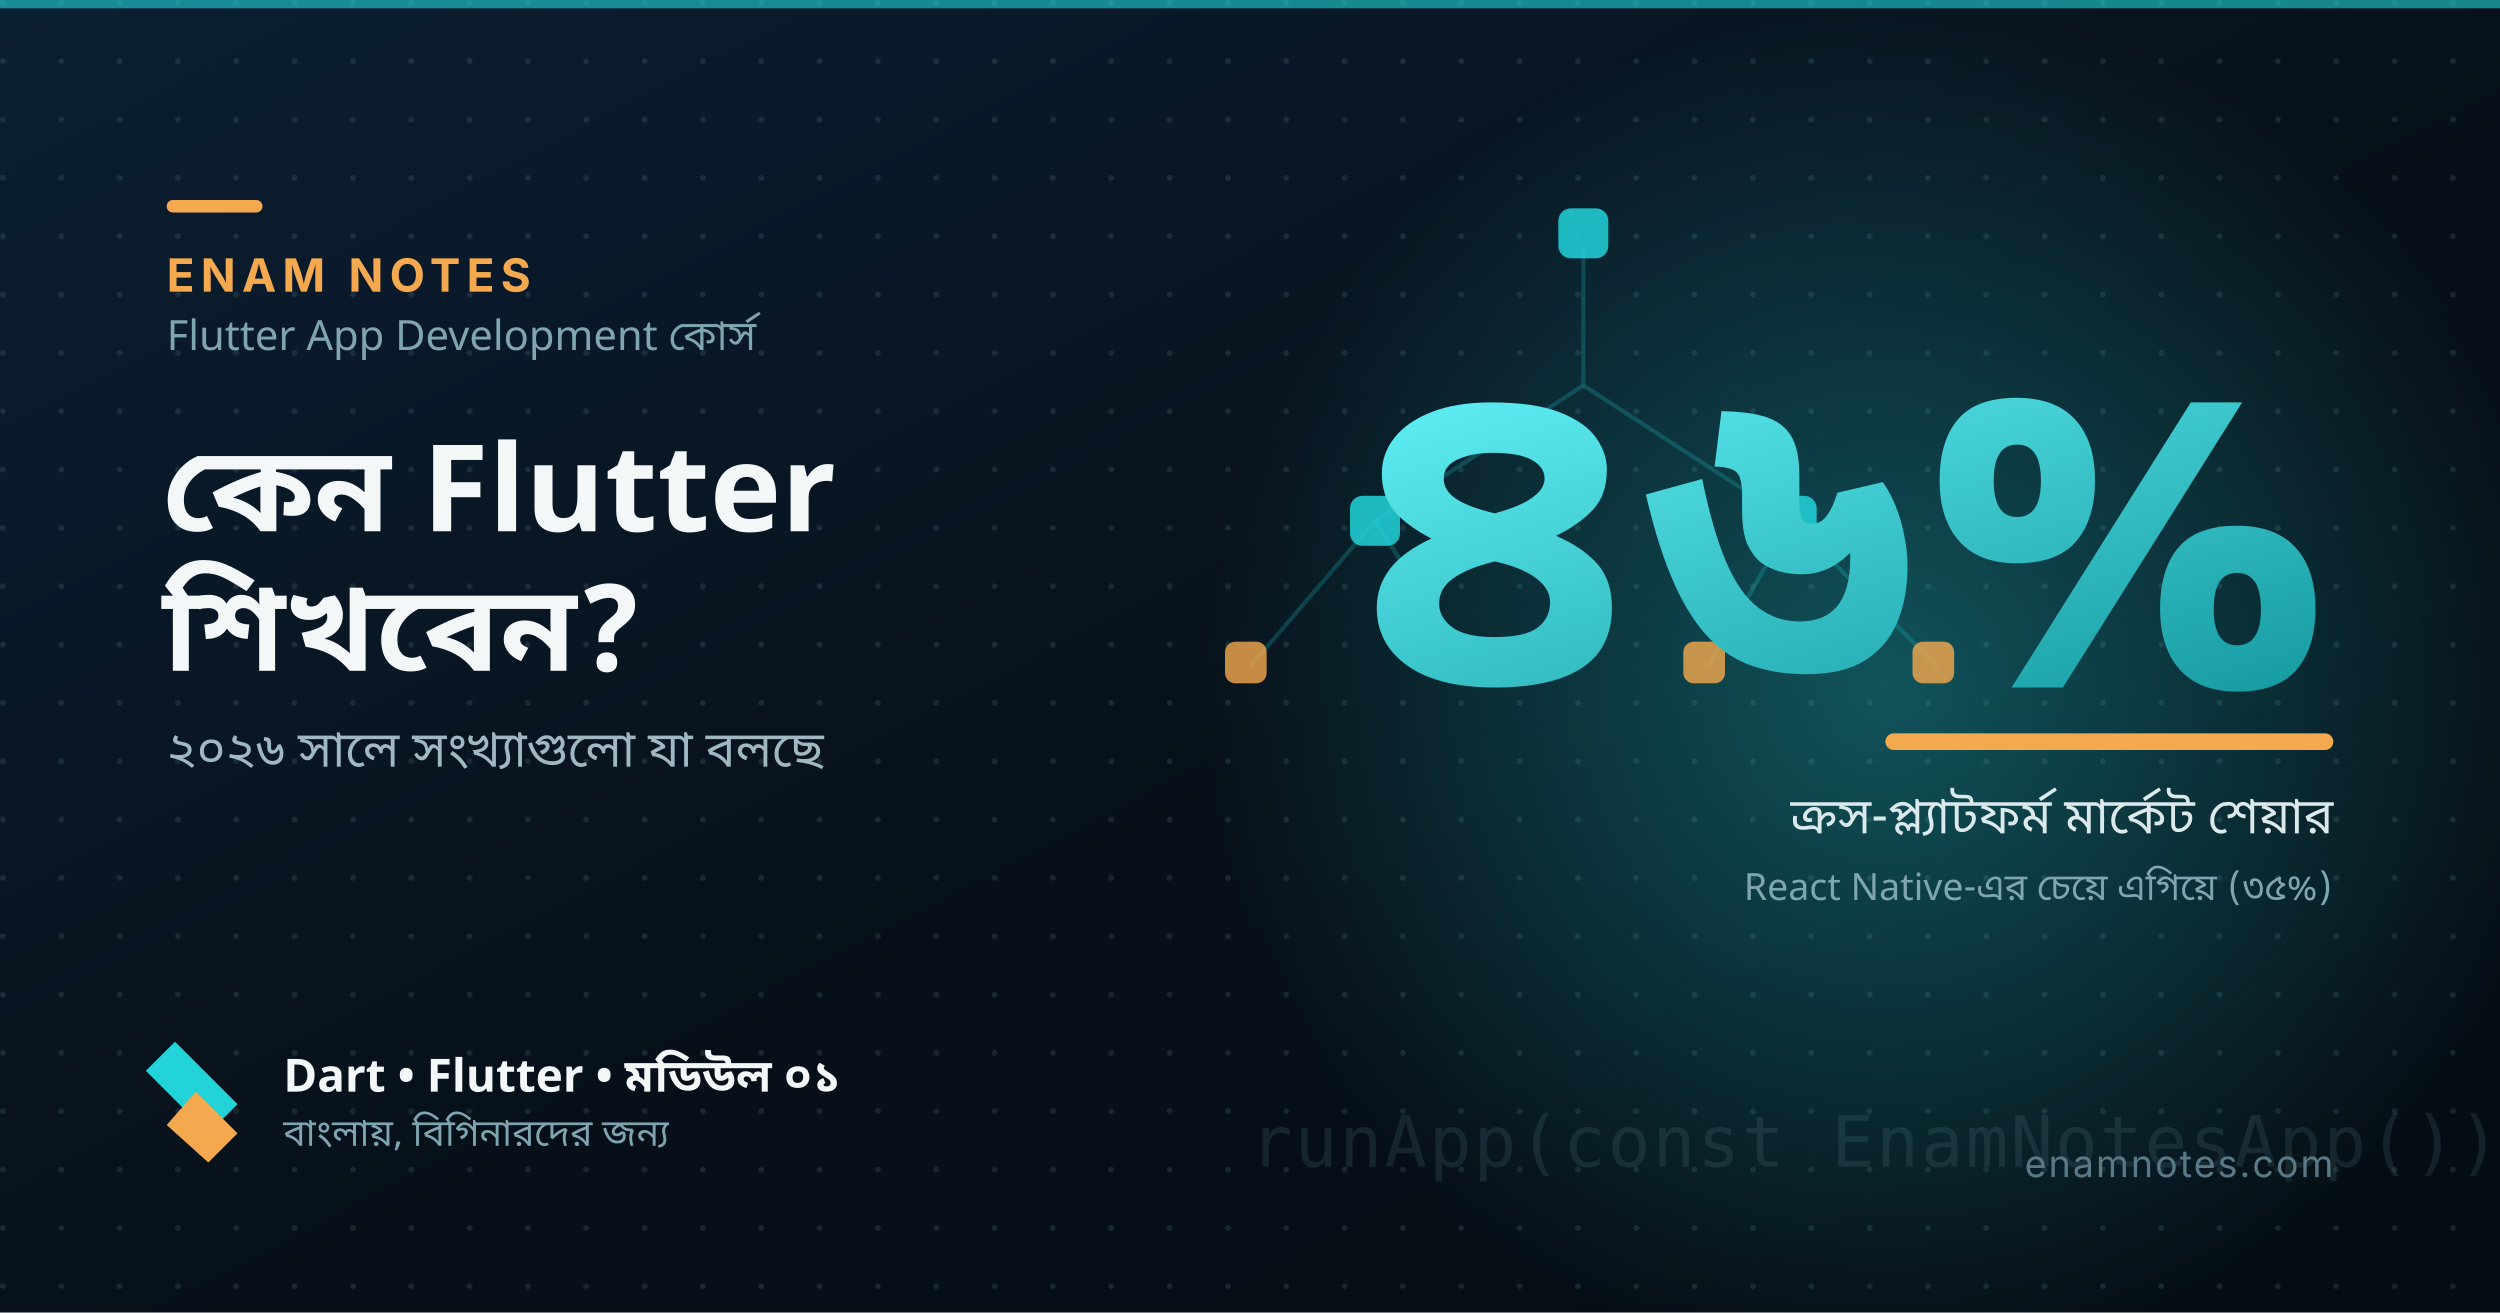
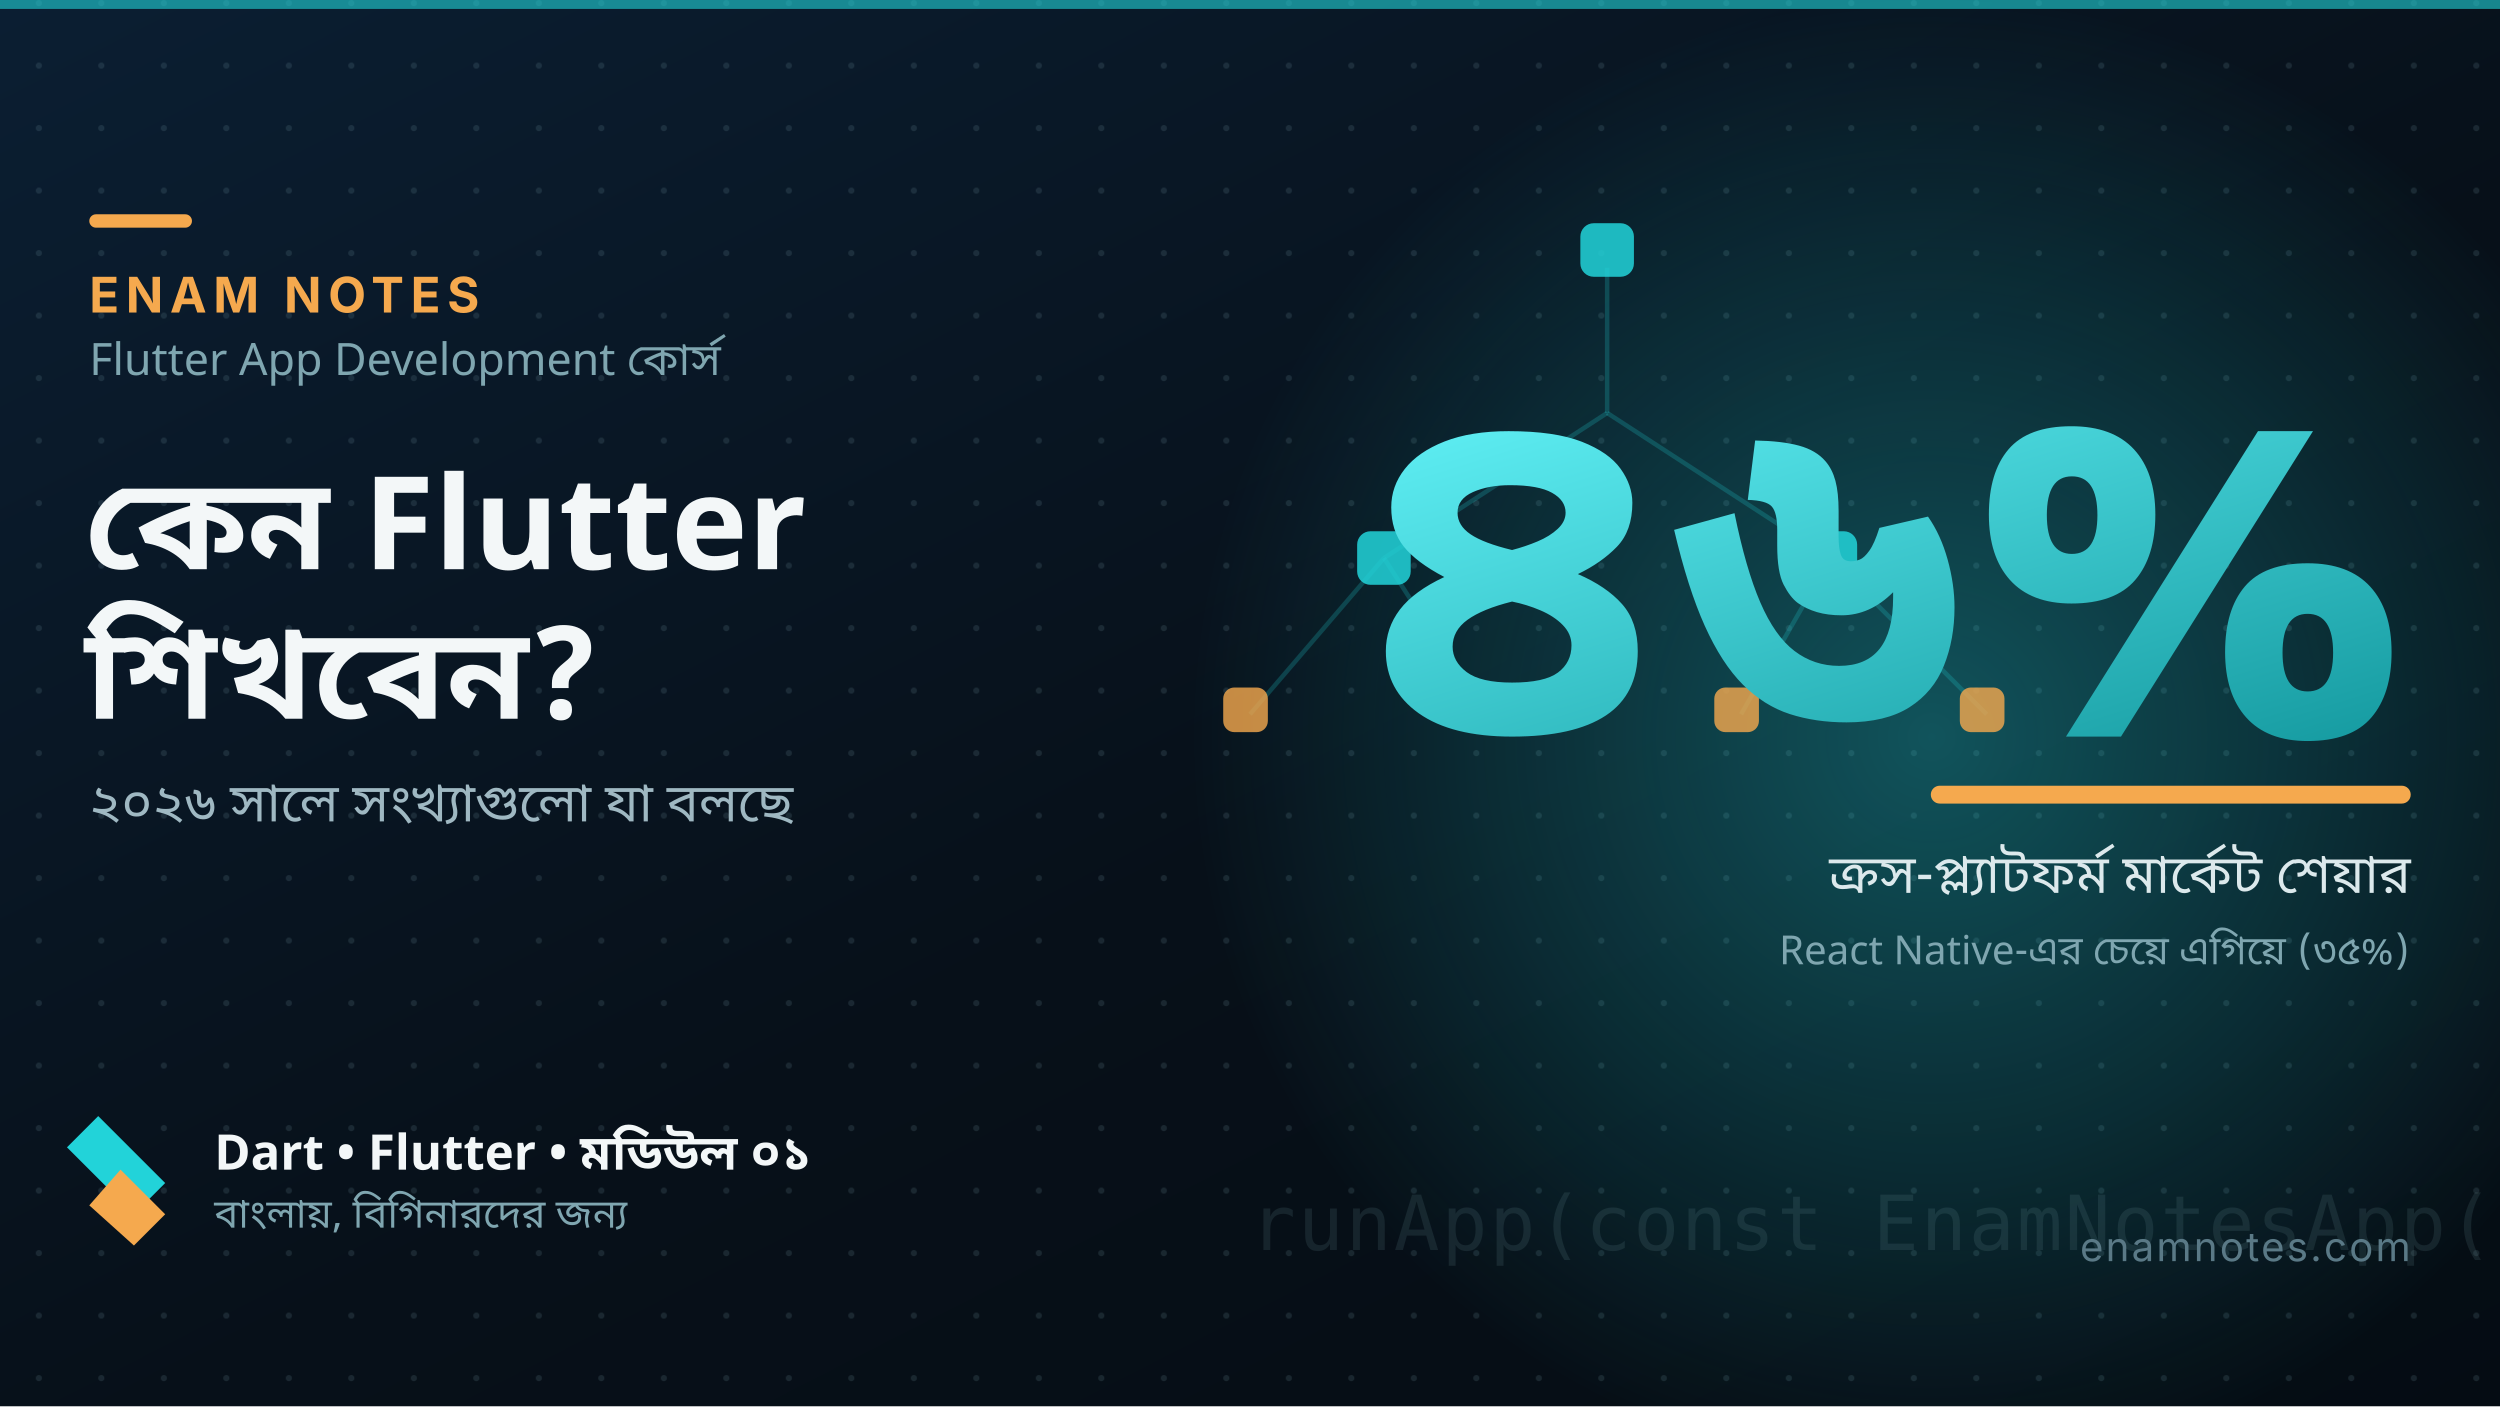
- <svg xmlns="http://www.w3.org/2000/svg" width="1200" height="630" viewBox="0 0 1200 630">
+ <svg xmlns="http://www.w3.org/2000/svg" width="1600" height="900" viewBox="0 0 1200 630" preserveAspectRatio="xMidYMid slice">
  <defs>
    <linearGradient id="bgGrad" x1="0%" y1="0%" x2="100%" y2="100%">
      <stop offset="0%" stop-color="#0B1F33" />
      <stop offset="55%" stop-color="#071019" />
      <stop offset="100%" stop-color="#050C13" />
    </linearGradient>
    <radialGradient id="glowCyan" cx="50%" cy="50%" r="50%">
      <stop offset="0%" stop-color="#22D3D9" stop-opacity="0.35" />
      <stop offset="100%" stop-color="#22D3D9" stop-opacity="0" />
    </radialGradient>
    <linearGradient id="statGrad" x1="0%" y1="0%" x2="100%" y2="100%">
      <stop offset="0%" stop-color="#5FEFF4" />
      <stop offset="100%" stop-color="#159AA0" />
    </linearGradient>
    <pattern id="dotGrid" width="28" height="28" patternUnits="userSpaceOnUse">
      <circle cx="1.4" cy="1.4" r="1.4" fill="#7FA6B0" opacity="0.16" />
    </pattern>
    <clipPath id="canvasClip">
      <rect width="1200" height="630" rx="0" />
    </clipPath>
  </defs>
  <g clip-path="url(#canvasClip)">
    <rect width="1200" height="630" fill="url(#bgGrad)" />
    <rect width="1200" height="630" fill="url(#dotGrid)" />
    <circle cx="905" cy="330" r="330" fill="url(#glowCyan)" />
    <g stroke="#22D3D9" stroke-opacity="0.22" stroke-width="2" fill="none">
      <line x1="760" y1="120" x2="760" y2="185" />
      <line x1="760" y1="185" x2="660" y2="250" />
      <line x1="760" y1="185" x2="860" y2="250" />
      <line x1="660" y1="250" x2="600" y2="320" />
      <line x1="660" y1="250" x2="705" y2="320" />
      <line x1="860" y1="250" x2="820" y2="320" />
      <line x1="860" y1="250" x2="930" y2="320" />
    </g>
    <g fill="#22D3D9" fill-opacity="0.85">
      <rect x="748" y="100" width="24" height="24" rx="6" />
      <rect x="648" y="238" width="24" height="24" rx="6" />
      <rect x="848" y="238" width="24" height="24" rx="6" />
    </g>
    <g fill="#F5A94E" fill-opacity="0.8">
      <rect x="588" y="308" width="20" height="20" rx="5" />
      <rect x="693" y="308" width="20" height="20" rx="5" />
      <rect x="808" y="308" width="20" height="20" rx="5" />
      <rect x="918" y="308" width="20" height="20" rx="5" />
    </g>
    <text x="600" y="560" font-family="JetBrains Mono, Fira Code, monospace" font-size="34" fill="#7FA6B0" fill-opacity="0.14" letter-spacing="1">
      runApp(const EnamNotesApp());
    </text>
    <rect x="80" y="96" width="46" height="6" rx="3" fill="#F5A94E" />
    <text x="80" y="140" font-family="Poppins, Inter, sans-serif" font-size="22" font-weight="700" letter-spacing="3" fill="#F5A94E">ENAM NOTES</text>
    <text x="80" y="168" font-family="Hind Siliguri, Noto Sans Bengali, sans-serif" font-size="20" fill="#7FA6B0">Flutter App Development কোর্স</text>
    <text x="78" y="255" font-family="Hind Siliguri, Noto Sans Bengali, sans-serif" font-size="58" font-weight="700" fill="#F3F7F8">কেন Flutter</text>
    <text x="78" y="322" font-family="Hind Siliguri, Noto Sans Bengali, sans-serif" font-size="58" font-weight="700" fill="#F3F7F8">শিখবেন?</text>
    <text x="80" y="368" font-family="Hind Siliguri, Noto Sans Bengali, sans-serif" font-size="24" fill="#9FB8C2">২০২৬ সালে সংখ্যাগুলো যা বলছে</text>
    <g transform="translate(80, 500)">
      <path d="M4 0 L34 30 L20 44 L-10 14 Z" fill="#22D3D9" />
      <path d="M14 24 L34 44 L20 58 L0 40 Z" fill="#F5A94E" />
      <text x="56" y="24" font-family="Hind Siliguri, Noto Sans Bengali, sans-serif" font-size="22" font-weight="600" fill="#F3F7F8">Dart • Flutter • মডিউল ০১</text>
      <text x="56" y="50" font-family="Hind Siliguri, Noto Sans Bengali, sans-serif" font-size="18" fill="#7FA6B0">বাংলায়, বিগিনারদের জন্য</text>
    </g>
    <text x="1120" y="330" text-anchor="end" font-family="Hind Siliguri, Noto Sans Bengali, sans-serif" font-size="220" font-weight="700" fill="url(#statGrad)">৪৬%</text>
    <rect x="905" y="352" width="215" height="8" rx="4" fill="#F5A94E" />
    <text x="1120" y="400" text-anchor="end" font-family="Hind Siliguri, Noto Sans Bengali, sans-serif" font-size="24" fill="#DCE9EC">ক্রস-প্ল্যাটফর্ম মার্কেট শেয়ার</text>
    <text x="1120" y="432" text-anchor="end" font-family="Hind Siliguri, Noto Sans Bengali, sans-serif" font-size="18" fill="#7FA6B0">React Native-এর চেয়ে এগিয়ে (৩৫%)</text>
    <text x="1120" y="565" text-anchor="end" font-family="Poppins, Inter, sans-serif" font-size="18" letter-spacing="1" fill="#5A7986">enamnotes.com</text>
    <rect x="0" y="0" width="1200" height="4" fill="#22D3D9" fill-opacity="0.6" />
  </g>
</svg>
